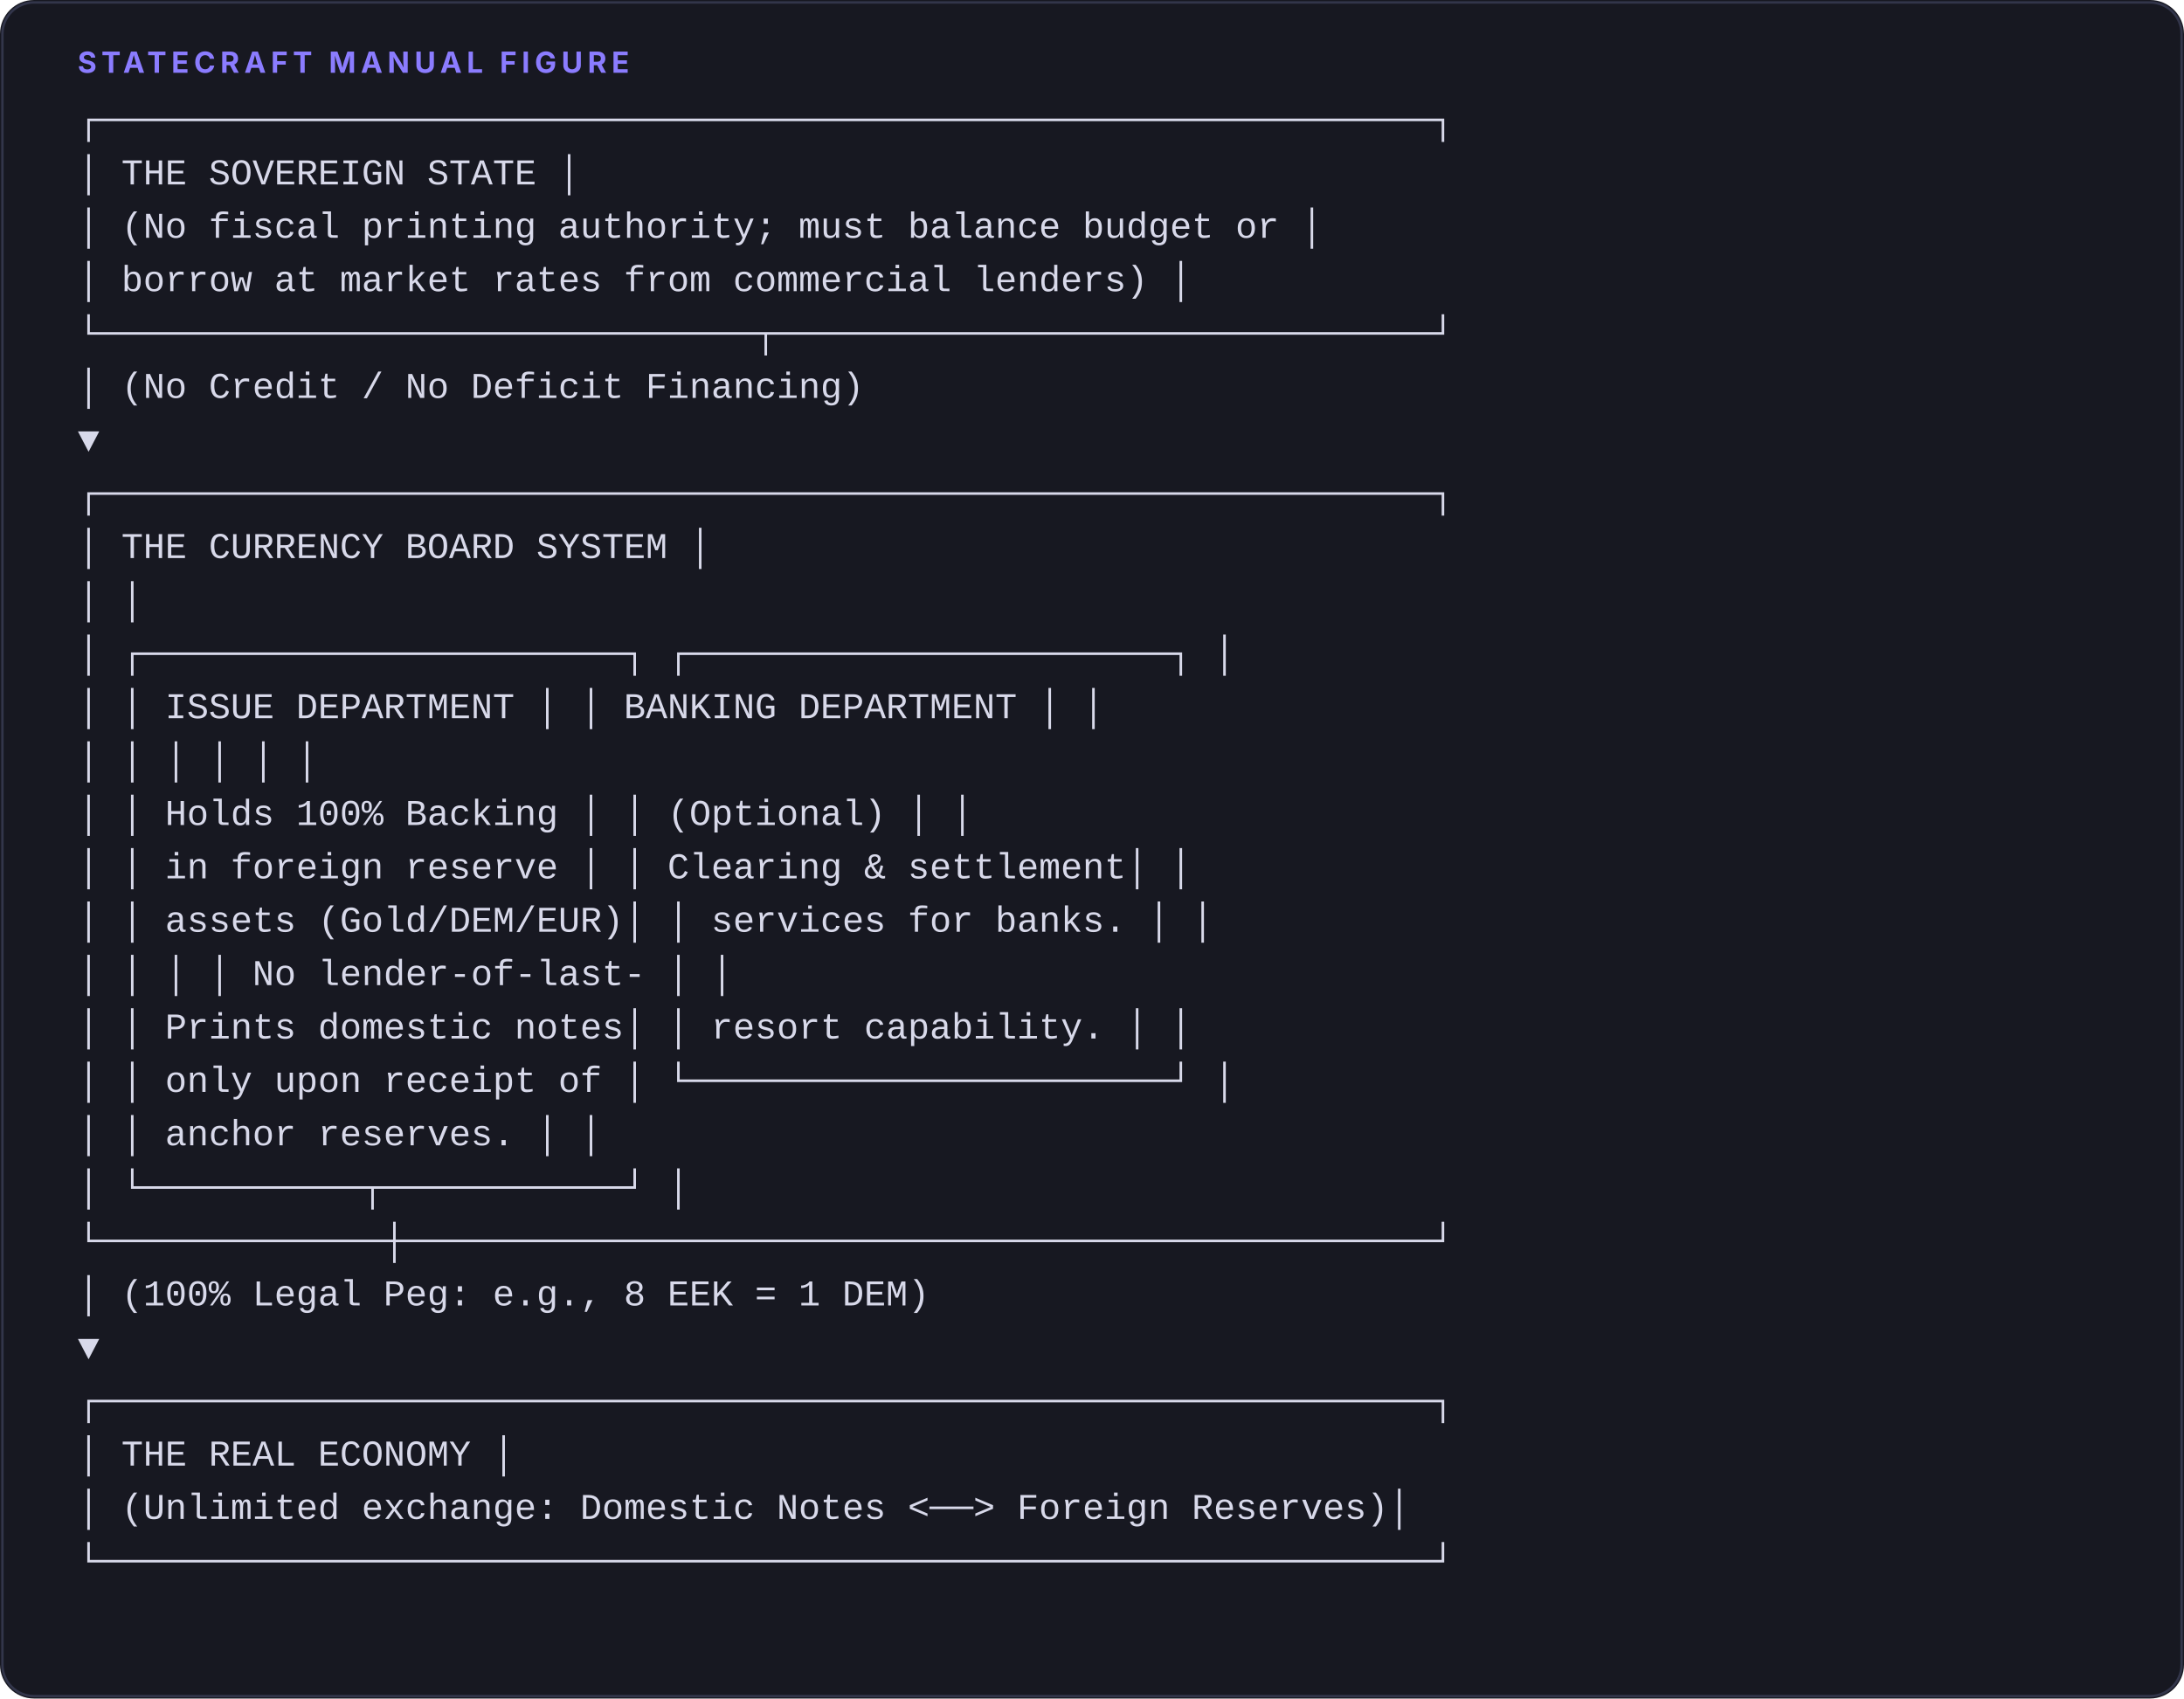
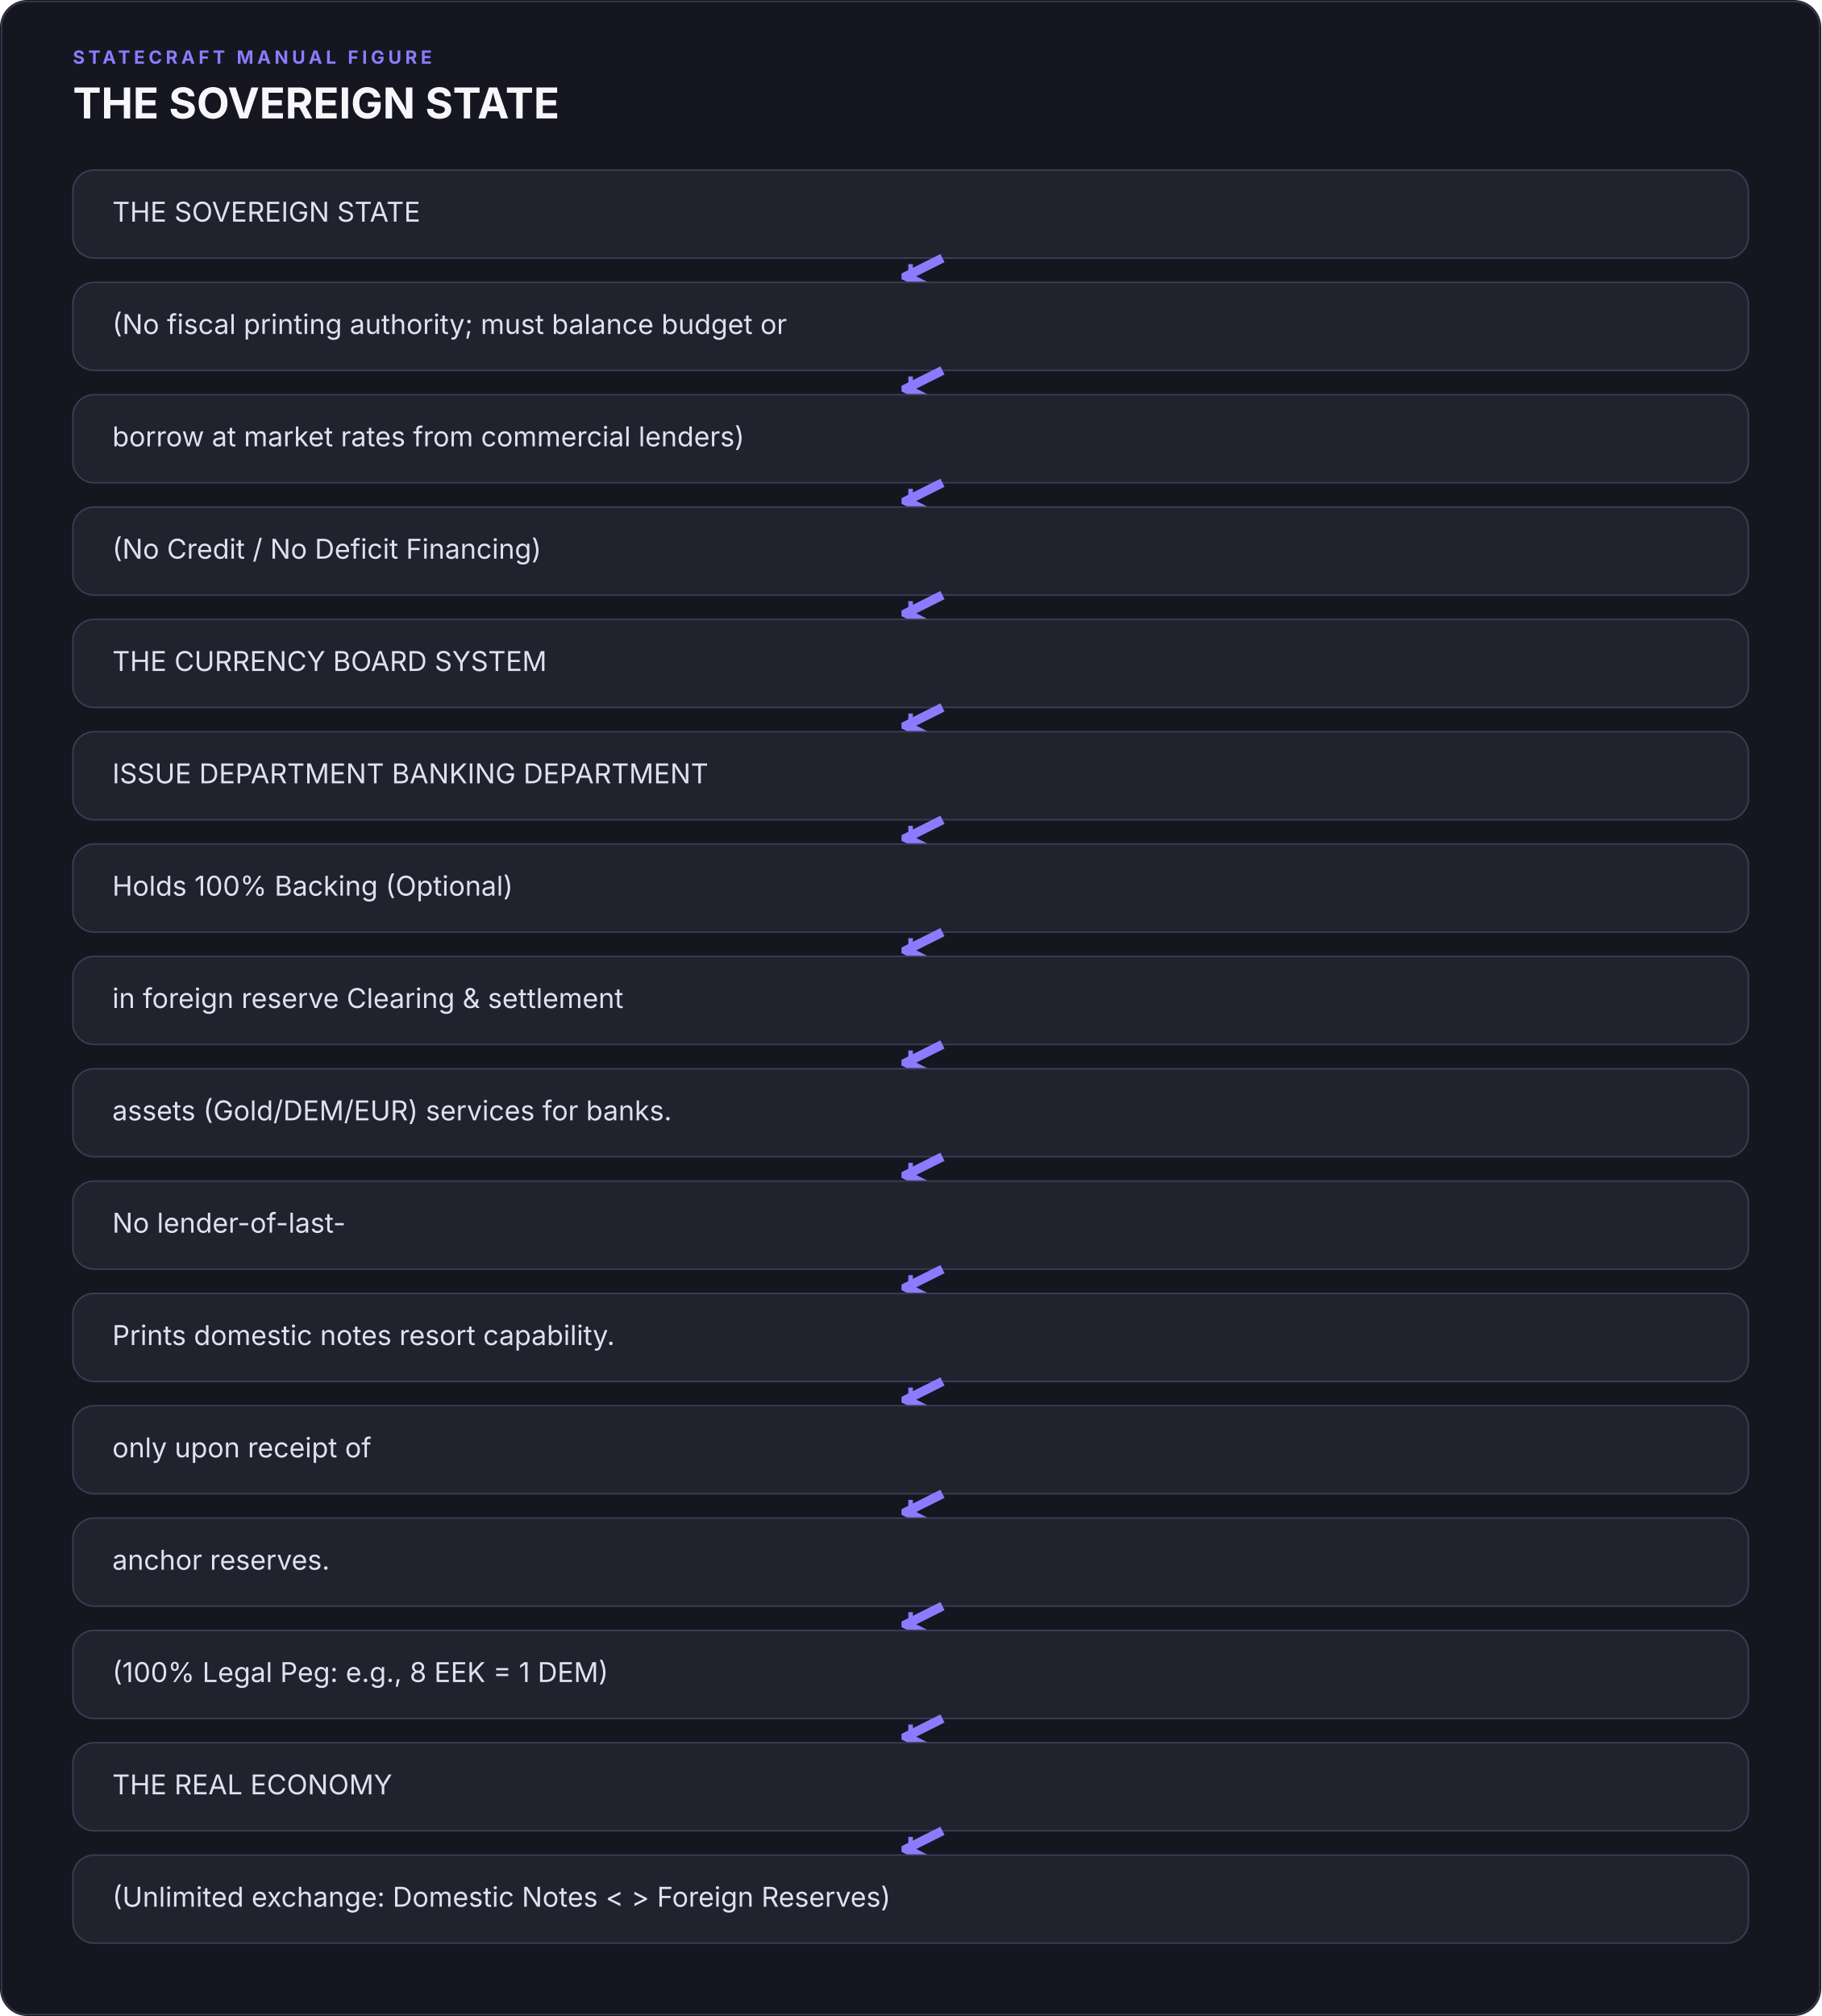
- <svg xmlns="http://www.w3.org/2000/svg" width="900" height="700" viewBox="0 0 900 700" role="img" aria-labelledby="title desc">
-   <rect width="900" height="700" rx="14" fill="#171821" />
-   <rect x="1" y="1" width="898" height="698" rx="13" fill="none" stroke="#32354a" />
-   <text x="32" y="30" class="label">STATECRAFT MANUAL FIGURE</text>
-   <text x="32" y="54" class="line">   ┌─────────────────────────────────────────────────────────────┐</text>
-   <text x="32" y="76" class="line">   │                     THE SOVEREIGN STATE                     │</text>
-   <text x="32" y="98" class="line">   │   (No fiscal printing authority; must balance budget or    │</text>
-   <text x="32" y="120" class="line">   │    borrow at market rates from commercial lenders)          │</text>
-   <text x="32" y="142" class="line">   └──────────────────────────────┬──────────────────────────────┘</text>
-   <text x="32" y="164" class="line">                                  │ (No Credit / No Deficit Financing)</text>
-   <text x="32" y="186" class="line">                                  ▼</text>
-   <text x="32" y="208" class="line">   ┌─────────────────────────────────────────────────────────────┐</text>
-   <text x="32" y="230" class="line">   │                  THE CURRENCY BOARD SYSTEM                  │</text>
-   <text x="32" y="252" class="line">   │                                                             │</text>
-   <text x="32" y="274" class="line">   │  ┌──────────────────────┐         ┌──────────────────────┐  │</text>
-   <text x="32" y="296" class="line">   │  │   ISSUE DEPARTMENT   │         │  BANKING DEPARTMENT  │  │</text>
-   <text x="32" y="318" class="line">   │  │                      │         │                      │  │</text>
-   <text x="32" y="340" class="line">   │  │ Holds 100% Backing   │         │ (Optional)           │  │</text>
-   <text x="32" y="362" class="line">   │  │ in foreign reserve   │         │ Clearing &amp; settlement│  │</text>
-   <text x="32" y="384" class="line">   │  │ assets (Gold/DEM/EUR)│         │ services for banks.  │  │</text>
-   <text x="32" y="406" class="line">   │  │                      │         │ No lender-of-last-   │  │</text>
-   <text x="32" y="428" class="line">   │  │ Prints domestic notes│         │ resort capability.   │  │</text>
-   <text x="32" y="450" class="line">   │  │ only upon receipt of │         └──────────────────────┘  │</text>
-   <text x="32" y="472" class="line">   │  │ anchor reserves.     │                                   │</text>
-   <text x="32" y="494" class="line">   │  └──────────┬───────────┘                                   │</text>
-   <text x="32" y="516" class="line">   └─────────────┼───────────────────────────────────────────────┘</text>
-   <text x="32" y="538" class="line">                 │ (100% Legal Peg: e.g., 8 EEK = 1 DEM)</text>
-   <text x="32" y="560" class="line">                 ▼</text>
-   <text x="32" y="582" class="line">   ┌─────────────────────────────────────────────────────────────┐</text>
-   <text x="32" y="604" class="line">   │                     THE REAL ECONOMY                        │</text>
-   <text x="32" y="626" class="line">   │    (Unlimited exchange: Domestic Notes &lt;──&gt; Foreign Reserves)│</text>
-   <text x="32" y="648" class="line">   └─────────────────────────────────────────────────────────────┘</text>
-   <style>.label{font:700 12px ui-sans-serif,system-ui,-apple-system,BlinkMacSystemFont,'Segoe UI',sans-serif;letter-spacing:2px;fill:#8b7cff}.line{font:15px ui-monospace,SFMono-Regular,Menlo,Consolas,'Liberation Mono',monospace;fill:#d8d9ea}</style>
+ <svg xmlns="http://www.w3.org/2000/svg" width="1200" height="1328" viewBox="0 0 1200 1328" role="img" aria-labelledby="title desc">
+   <rect width="1200" height="1328" rx="18" fill="#151620" />
+   <rect x="1" y="1" width="1198" height="1326" rx="17" fill="none" stroke="#34384f" />
+   <text x="48" y="42" class="eyebrow">STATECRAFT MANUAL FIGURE</text>
+   <text x="48" y="78" class="heading">THE SOVEREIGN STATE</text>
+   <rect x="48" y="112" width="1104" height="58" rx="14" class="card" />
+   <text x="74" y="146" class="body">THE SOVEREIGN STATE</text>
+   <path d="M600 174 v8" class="arrow" />
+   <rect x="48" y="186" width="1104" height="58" rx="14" class="card" />
+   <text x="74" y="220" class="body">(No fiscal printing authority; must balance budget or</text>
+   <path d="M600 248 v8" class="arrow" />
+   <rect x="48" y="260" width="1104" height="58" rx="14" class="card" />
+   <text x="74" y="294" class="body">borrow at market rates from commercial lenders)</text>
+   <path d="M600 322 v8" class="arrow" />
+   <rect x="48" y="334" width="1104" height="58" rx="14" class="card" />
+   <text x="74" y="368" class="body">(No Credit / No Deficit Financing)</text>
+   <path d="M600 396 v8" class="arrow" />
+   <rect x="48" y="408" width="1104" height="58" rx="14" class="card" />
+   <text x="74" y="442" class="body">THE CURRENCY BOARD SYSTEM</text>
+   <path d="M600 470 v8" class="arrow" />
+   <rect x="48" y="482" width="1104" height="58" rx="14" class="card" />
+   <text x="74" y="516" class="body">ISSUE DEPARTMENT BANKING DEPARTMENT</text>
+   <path d="M600 544 v8" class="arrow" />
+   <rect x="48" y="556" width="1104" height="58" rx="14" class="card" />
+   <text x="74" y="590" class="body">Holds 100% Backing (Optional)</text>
+   <path d="M600 618 v8" class="arrow" />
+   <rect x="48" y="630" width="1104" height="58" rx="14" class="card" />
+   <text x="74" y="664" class="body">in foreign reserve Clearing &amp; settlement</text>
+   <path d="M600 692 v8" class="arrow" />
+   <rect x="48" y="704" width="1104" height="58" rx="14" class="card" />
+   <text x="74" y="738" class="body">assets (Gold/DEM/EUR) services for banks.</text>
+   <path d="M600 766 v8" class="arrow" />
+   <rect x="48" y="778" width="1104" height="58" rx="14" class="card" />
+   <text x="74" y="812" class="body">No lender-of-last-</text>
+   <path d="M600 840 v8" class="arrow" />
+   <rect x="48" y="852" width="1104" height="58" rx="14" class="card" />
+   <text x="74" y="886" class="body">Prints domestic notes resort capability.</text>
+   <path d="M600 914 v8" class="arrow" />
+   <rect x="48" y="926" width="1104" height="58" rx="14" class="card" />
+   <text x="74" y="960" class="body">only upon receipt of</text>
+   <path d="M600 988 v8" class="arrow" />
+   <rect x="48" y="1000" width="1104" height="58" rx="14" class="card" />
+   <text x="74" y="1034" class="body">anchor reserves.</text>
+   <path d="M600 1062 v8" class="arrow" />
+   <rect x="48" y="1074" width="1104" height="58" rx="14" class="card" />
+   <text x="74" y="1108" class="body">(100% Legal Peg: e.g., 8 EEK = 1 DEM)</text>
+   <path d="M600 1136 v8" class="arrow" />
+   <rect x="48" y="1148" width="1104" height="58" rx="14" class="card" />
+   <text x="74" y="1182" class="body">THE REAL ECONOMY</text>
+   <path d="M600 1210 v8" class="arrow" />
+   <rect x="48" y="1222" width="1104" height="58" rx="14" class="card" />
+   <text x="74" y="1256" class="body">(Unlimited exchange: Domestic Notes &lt; &gt; Foreign Reserves)</text>
+   <style>
+     .eyebrow{font:700 12px ui-sans-serif,system-ui,-apple-system,BlinkMacSystemFont,'Segoe UI',sans-serif;letter-spacing:2.4px;fill:#8b7cff}.heading{font:700 28px ui-sans-serif,system-ui,-apple-system,BlinkMacSystemFont,'Segoe UI',sans-serif;fill:#f6f6fb}.card{fill:#20222e;stroke:#3a3e55}.body{font:18px ui-sans-serif,system-ui,-apple-system,BlinkMacSystemFont,'Segoe UI',sans-serif;fill:#dfe1f1}.arrow{stroke:#8b7cff;stroke-width:3;marker-end:url(#arrow)}
+   </style>
+   <defs>
+     <marker id="arrow" markerWidth="10" markerHeight="10" refX="5" refY="8" orient="auto">
+       <path d="M1,1 L5,9 L9,1" fill="none" stroke="#8b7cff" stroke-width="2" />
+     </marker>
+   </defs>
</svg>
